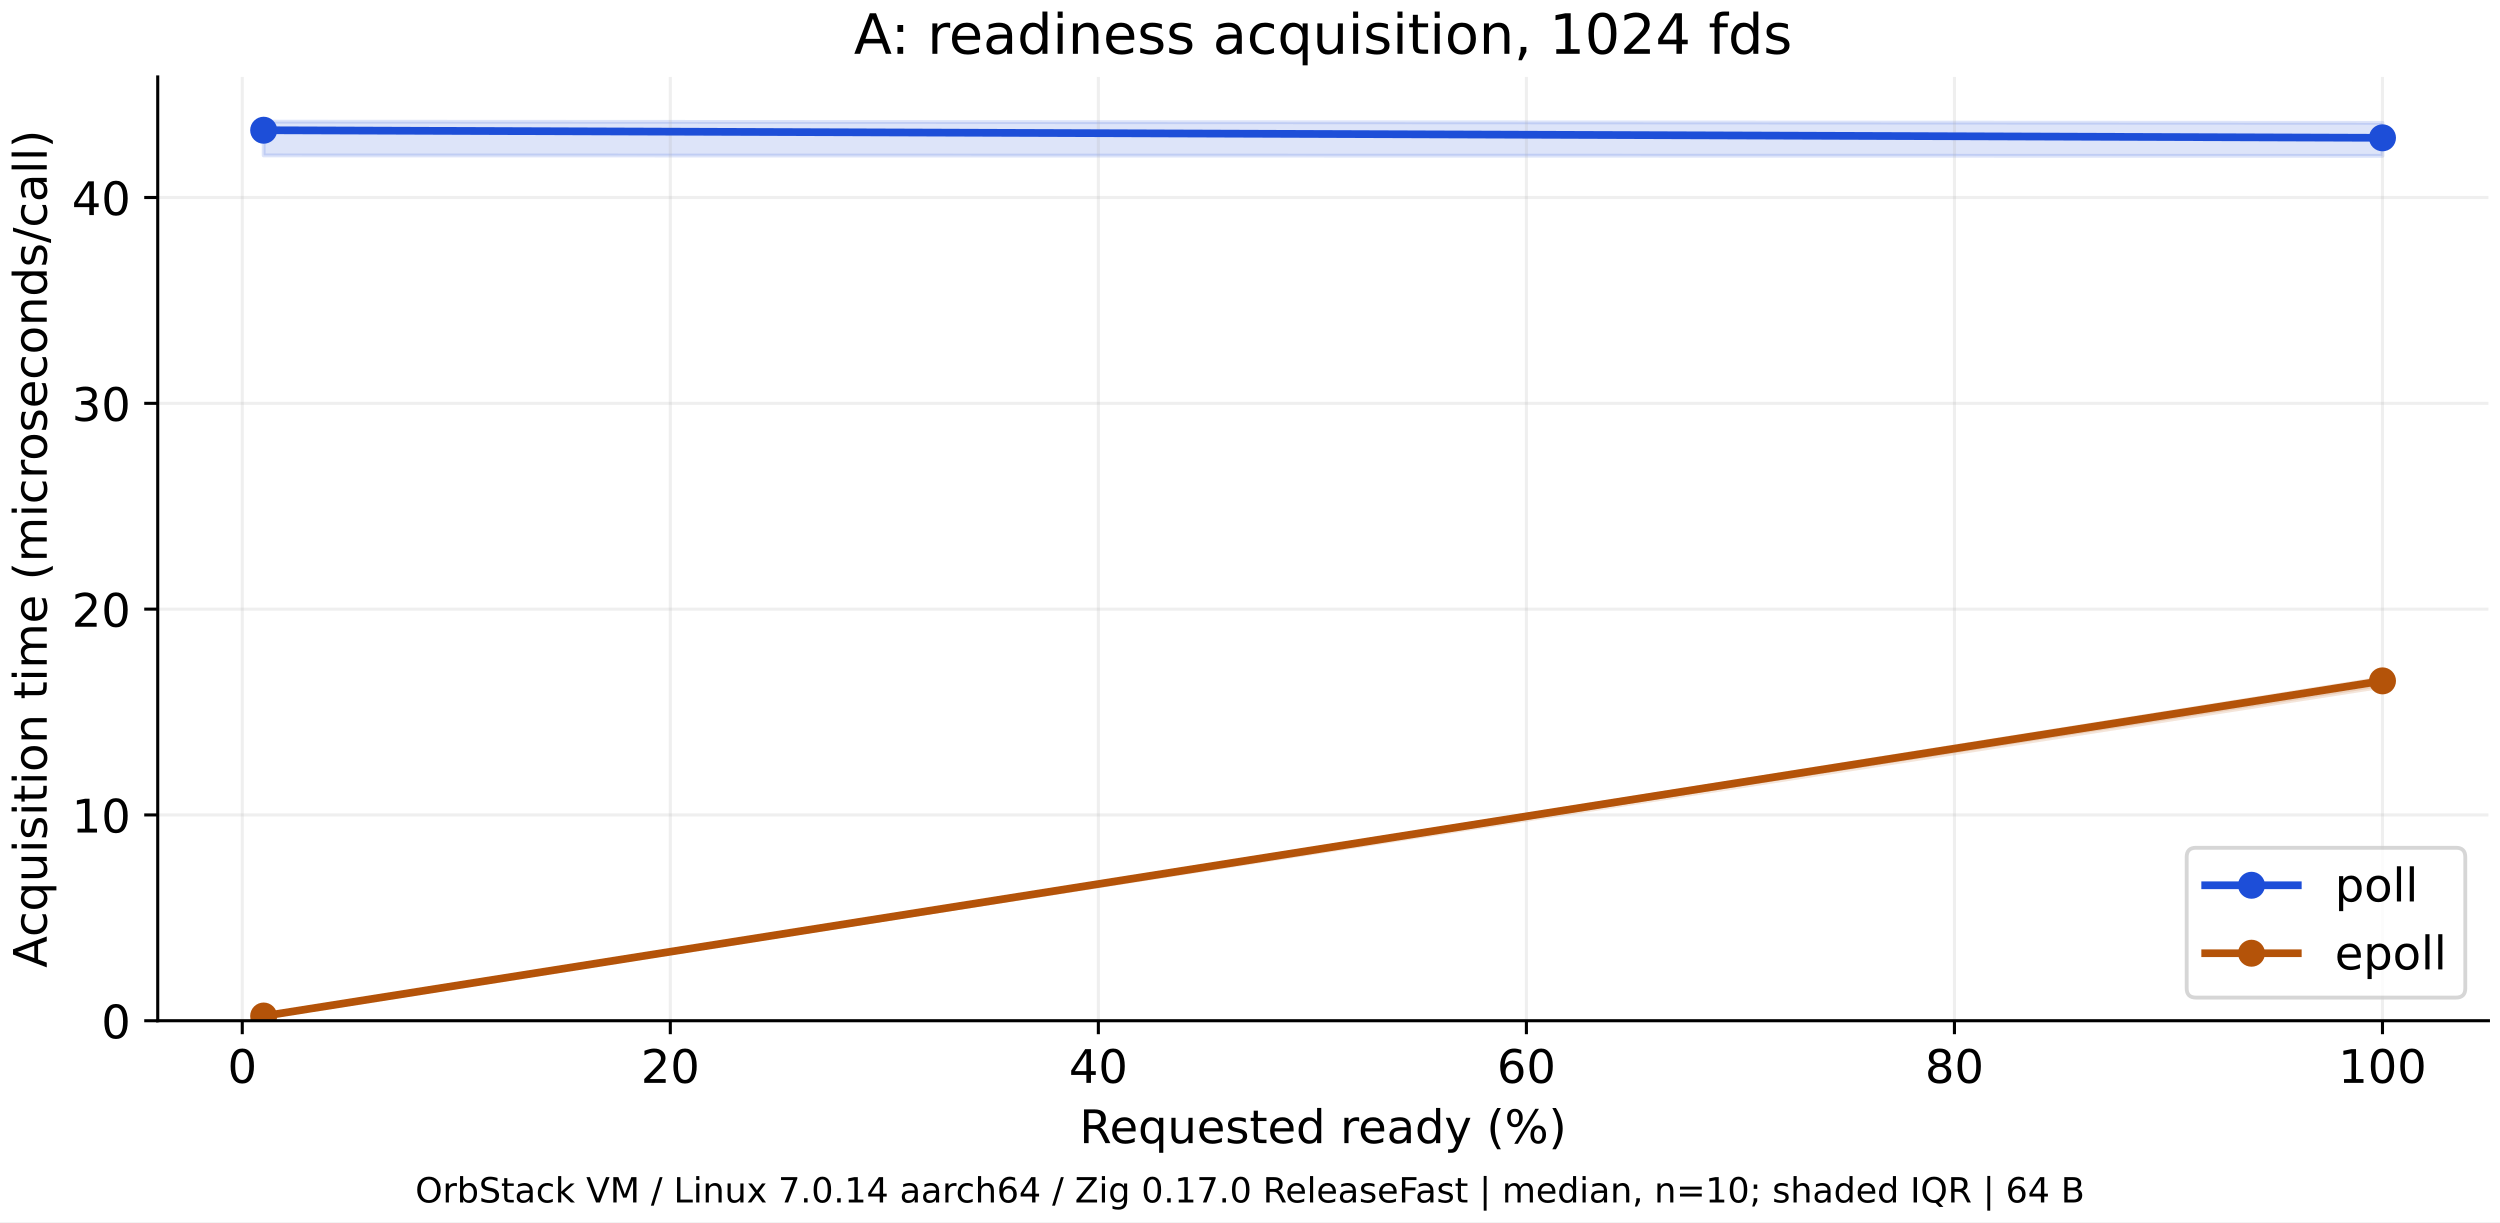
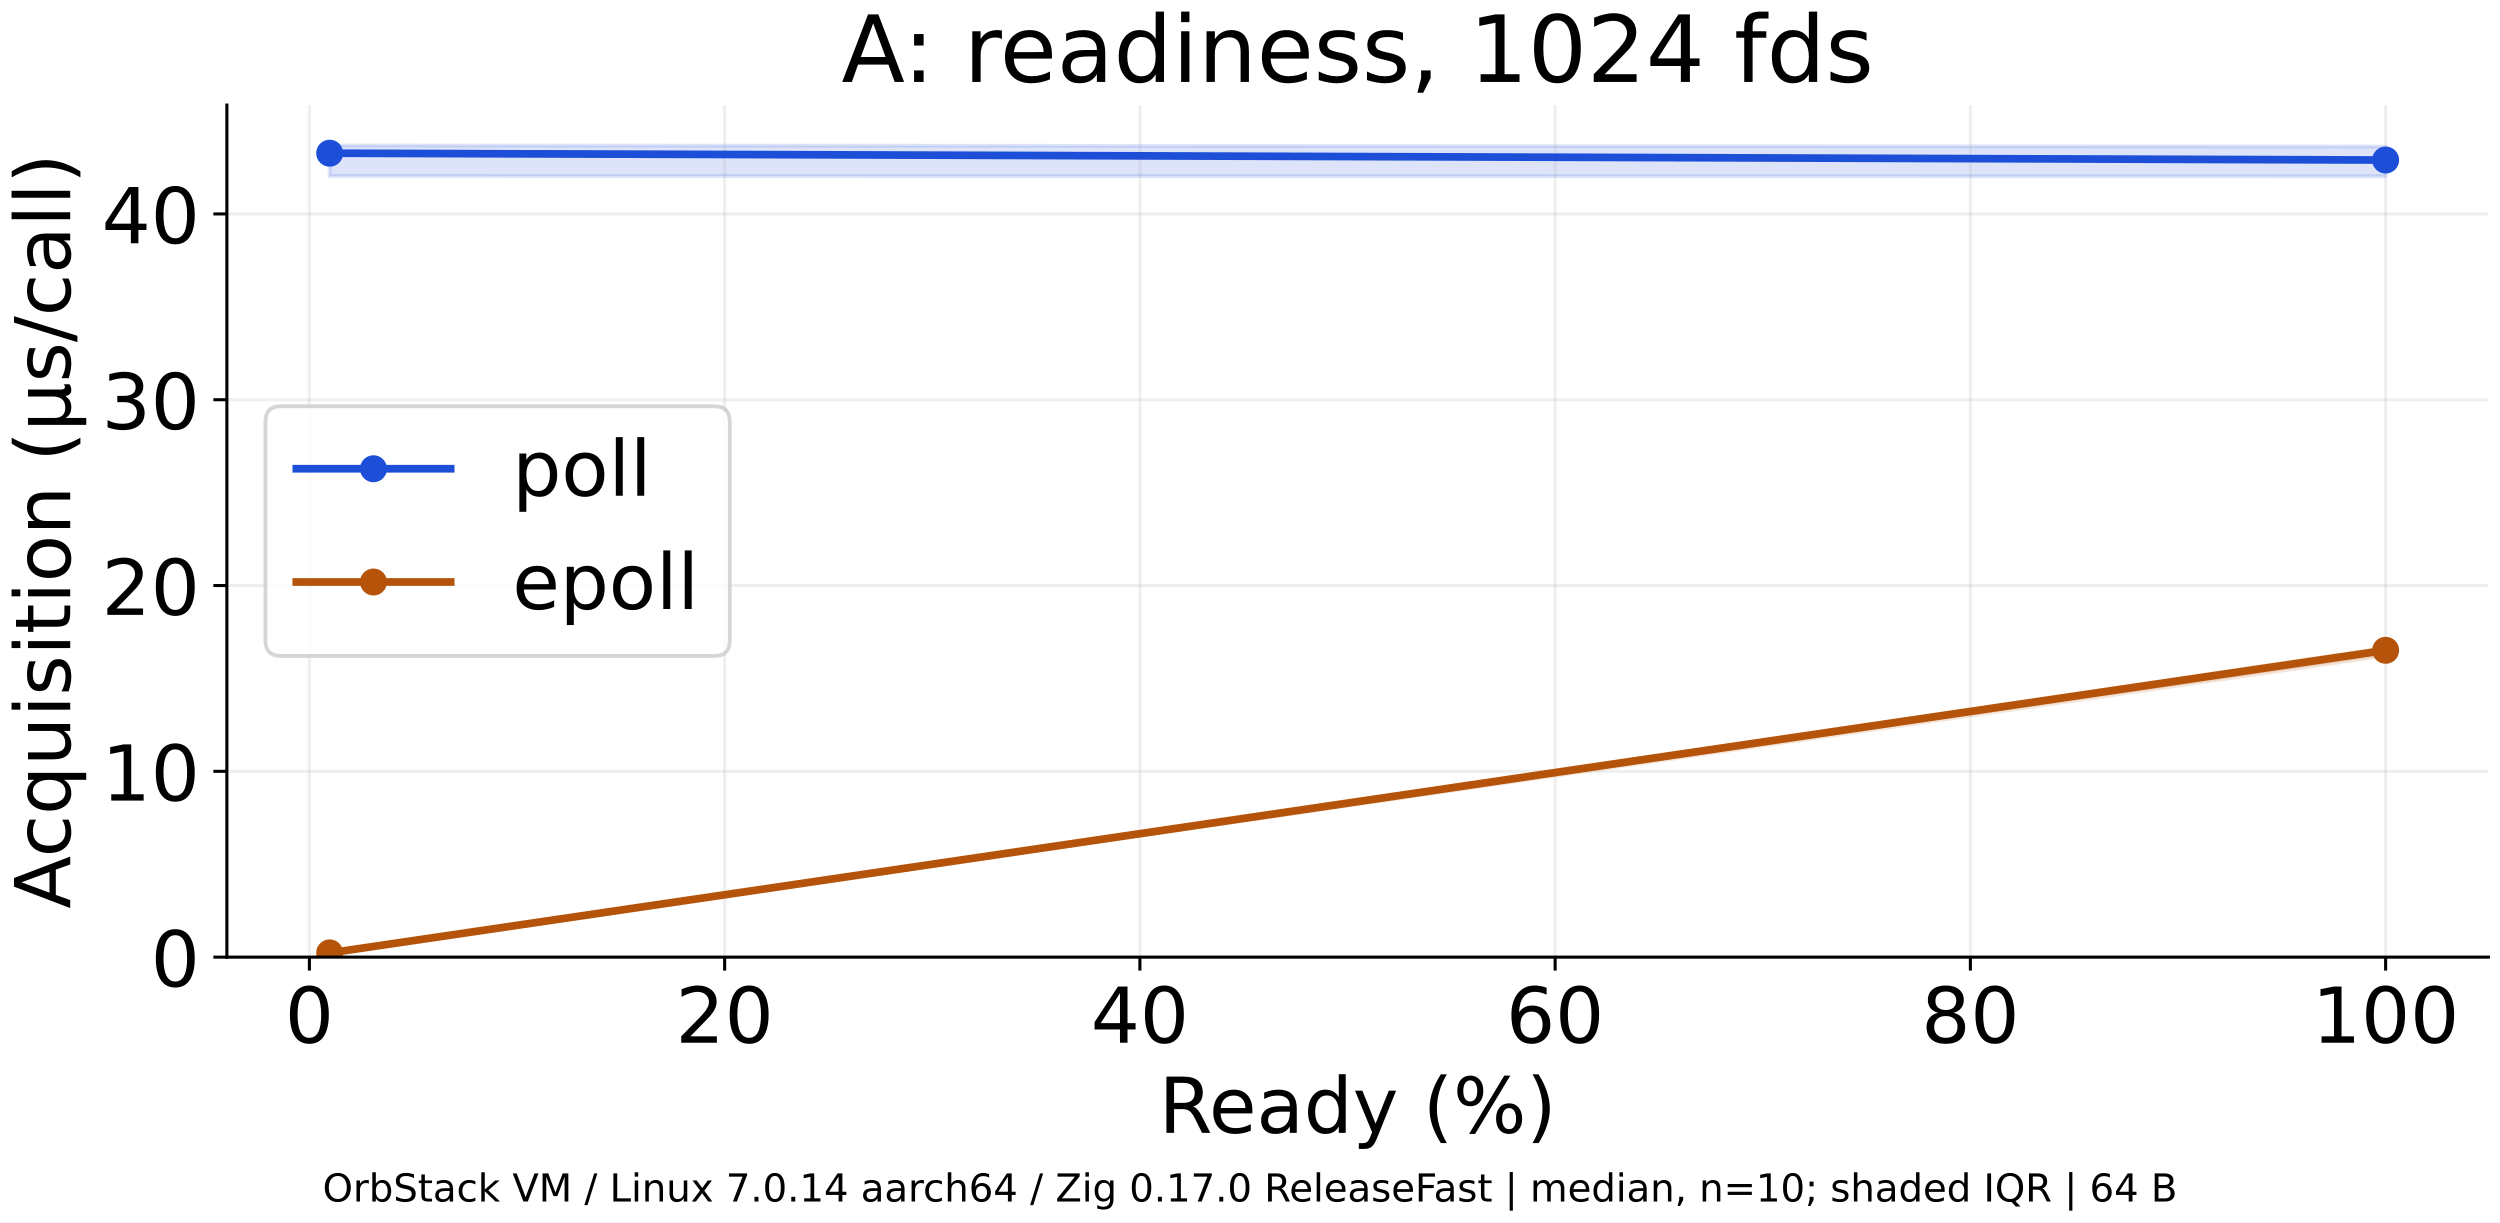
<svg xmlns="http://www.w3.org/2000/svg" xmlns:xlink="http://www.w3.org/1999/xlink" width="648pt" height="316.8pt" viewBox="0 0 648 316.8" version="1.1">
  <defs>
    <style type="text/css">*{stroke-linejoin: round; stroke-linecap: butt}</style>
  </defs>
  <g id="figure_1">
    <g id="patch_1">
      <path d="M 0 316.8  L 648 316.8  L 648 0  L 0 0  z " style="fill: #ffffff" />
    </g>
    <g id="axes_1">
      <g id="patch_2">
-         <path d="M 40.884 264.572  L 645 264.572  L 645 19.942  L 40.884 19.942  z " style="fill: #ffffff" />
+         <path d="M 58.806 248.087  L 645 248.087  L 645 27.236  L 58.806 27.236  z " style="fill: #ffffff" />
      </g>
      <g id="FillBetweenPolyCollection_1">
        <defs>
-           <path id="m293bf94994" d="M 68.344 -285.266  L 68.344 -276.514  L 617.54 -276.404  L 617.54 -284.958  L 617.54 -284.958  L 68.344 -285.266  z " style="stroke: #1d4ed8; stroke-opacity: 0.15" />
-         </defs>
-         <g clip-path="url(#pc805c1ba3b)">
-           <use xlink:href="#m293bf94994" x="0" y="316.8" style="fill: #1d4ed8; fill-opacity: 0.15; stroke: #1d4ed8; stroke-opacity: 0.15" />
+           <path id="m3d0fac2353" d="M 85.452 -279.099  L 85.452 -271.197  L 618.355 -271.098  L 618.355 -278.82  L 618.355 -278.82  L 85.452 -279.099  z " style="stroke: #1d4ed8; stroke-opacity: 0.15" />
+         </defs>
+         <g clip-path="url(#p9f814bf769)">
+           <use xlink:href="#m3d0fac2353" x="0" y="316.8" style="fill: #1d4ed8; fill-opacity: 0.15; stroke: #1d4ed8; stroke-opacity: 0.15" />
        </g>
      </g>
      <g id="FillBetweenPolyCollection_2">
        <defs>
-           <path id="m31cea891fa" d="M 68.344 -53.471  L 68.344 -53.434  L 617.54 -138.81  L 617.54 -141.026  L 617.54 -141.026  L 68.344 -53.471  z " style="stroke: #b45309; stroke-opacity: 0.15" />
-         </defs>
-         <g clip-path="url(#pc805c1ba3b)">
-           <use xlink:href="#m31cea891fa" x="0" y="316.8" style="fill: #b45309; fill-opacity: 0.15; stroke: #b45309; stroke-opacity: 0.15" />
+           <path id="m976a5b0478" d="M 85.452 -69.835  L 85.452 -69.802  L 618.355 -146.878  L 618.355 -148.879  L 618.355 -148.879  L 85.452 -69.835  z " style="stroke: #b45309; stroke-opacity: 0.15" />
+         </defs>
+         <g clip-path="url(#p9f814bf769)">
+           <use xlink:href="#m976a5b0478" x="0" y="316.8" style="fill: #b45309; fill-opacity: 0.15; stroke: #b45309; stroke-opacity: 0.15" />
        </g>
      </g>
      <g id="matplotlib.axis_1">
        <g id="xtick_1">
          <g id="line2d_1">
-             <path d="M 62.796 264.572  L 62.796 19.942  " clip-path="url(#pc805c1ba3b)" style="fill: none; stroke: #b0b0b0; stroke-opacity: 0.2; stroke-width: 0.8; stroke-linecap: square" />
+             <path d="M 80.196 248.087  L 80.196 27.236  " clip-path="url(#p9f814bf769)" style="fill: none; stroke: #b0b0b0; stroke-opacity: 0.2; stroke-width: 0.8; stroke-linecap: square" />
          </g>
          <g id="line2d_2">
            <defs>
-               <path id="m0fc028189d" d="M 0 0  L 0 3.5  " style="stroke: #000000; stroke-width: 0.8" />
+               <path id="md88ca3ba49" d="M 0 0  L 0 3.5  " style="stroke: #000000; stroke-width: 0.8" />
            </defs>
            <g>
-               <use xlink:href="#m0fc028189d" x="62.796" y="264.572" style="stroke: #000000; stroke-width: 0.8" />
+               <use xlink:href="#md88ca3ba49" x="80.196" y="248.087" style="stroke: #000000; stroke-width: 0.8" />
            </g>
          </g>
          <g id="text_1">
-             <text style="font-size: 12px; font-family: 'DejaVu Sans'; text-anchor: middle" x="62.796" y="280.69" transform="rotate(-0 62.79636 280.6899)">0</text>
+             <text style="font-size: 20px; font-family: 'DejaVu Sans'; text-anchor: middle" x="80.196" y="270.284" transform="rotate(-0 80.19618 270.2837)">0</text>
          </g>
        </g>
        <g id="xtick_2">
          <g id="line2d_3">
-             <path d="M 173.745 264.572  L 173.745 19.942  " clip-path="url(#pc805c1ba3b)" style="fill: none; stroke: #b0b0b0; stroke-opacity: 0.2; stroke-width: 0.8; stroke-linecap: square" />
+             <path d="M 187.828 248.087  L 187.828 27.236  " clip-path="url(#p9f814bf769)" style="fill: none; stroke: #b0b0b0; stroke-opacity: 0.2; stroke-width: 0.8; stroke-linecap: square" />
          </g>
          <g id="line2d_4">
            <g>
-               <use xlink:href="#m0fc028189d" x="173.745" y="264.572" style="stroke: #000000; stroke-width: 0.8" />
+               <use xlink:href="#md88ca3ba49" x="187.828" y="248.087" style="stroke: #000000; stroke-width: 0.8" />
            </g>
          </g>
          <g id="text_2">
-             <text style="font-size: 12px; font-family: 'DejaVu Sans'; text-anchor: middle" x="173.745" y="280.69" transform="rotate(-0 173.7451 280.6899)">20</text>
+             <text style="font-size: 20px; font-family: 'DejaVu Sans'; text-anchor: middle" x="187.828" y="270.284" transform="rotate(-0 187.8279 270.2837)">20</text>
          </g>
        </g>
        <g id="xtick_3">
          <g id="line2d_5">
-             <path d="M 284.694 264.572  L 284.694 19.942  " clip-path="url(#pc805c1ba3b)" style="fill: none; stroke: #b0b0b0; stroke-opacity: 0.2; stroke-width: 0.8; stroke-linecap: square" />
+             <path d="M 295.46 248.087  L 295.46 27.236  " clip-path="url(#p9f814bf769)" style="fill: none; stroke: #b0b0b0; stroke-opacity: 0.2; stroke-width: 0.8; stroke-linecap: square" />
          </g>
          <g id="line2d_6">
            <g>
-               <use xlink:href="#m0fc028189d" x="284.694" y="264.572" style="stroke: #000000; stroke-width: 0.8" />
+               <use xlink:href="#md88ca3ba49" x="295.46" y="248.087" style="stroke: #000000; stroke-width: 0.8" />
            </g>
          </g>
          <g id="text_3">
-             <text style="font-size: 12px; font-family: 'DejaVu Sans'; text-anchor: middle" x="284.694" y="280.69" transform="rotate(-0 284.6938 280.6899)">40</text>
+             <text style="font-size: 20px; font-family: 'DejaVu Sans'; text-anchor: middle" x="295.46" y="270.284" transform="rotate(-0 295.4596 270.2837)">40</text>
          </g>
        </g>
        <g id="xtick_4">
          <g id="line2d_7">
-             <path d="M 395.643 264.572  L 395.643 19.942  " clip-path="url(#pc805c1ba3b)" style="fill: none; stroke: #b0b0b0; stroke-opacity: 0.2; stroke-width: 0.8; stroke-linecap: square" />
+             <path d="M 403.091 248.087  L 403.091 27.236  " clip-path="url(#p9f814bf769)" style="fill: none; stroke: #b0b0b0; stroke-opacity: 0.2; stroke-width: 0.8; stroke-linecap: square" />
          </g>
          <g id="line2d_8">
            <g>
-               <use xlink:href="#m0fc028189d" x="395.643" y="264.572" style="stroke: #000000; stroke-width: 0.8" />
+               <use xlink:href="#md88ca3ba49" x="403.091" y="248.087" style="stroke: #000000; stroke-width: 0.8" />
            </g>
          </g>
          <g id="text_4">
-             <text style="font-size: 12px; font-family: 'DejaVu Sans'; text-anchor: middle" x="395.643" y="280.69" transform="rotate(-0 395.6425 280.6899)">60</text>
+             <text style="font-size: 20px; font-family: 'DejaVu Sans'; text-anchor: middle" x="403.091" y="270.284" transform="rotate(-0 403.0912 270.2837)">60</text>
          </g>
        </g>
        <g id="xtick_5">
          <g id="line2d_9">
-             <path d="M 506.591 264.572  L 506.591 19.942  " clip-path="url(#pc805c1ba3b)" style="fill: none; stroke: #b0b0b0; stroke-opacity: 0.2; stroke-width: 0.8; stroke-linecap: square" />
+             <path d="M 510.723 248.087  L 510.723 27.236  " clip-path="url(#p9f814bf769)" style="fill: none; stroke: #b0b0b0; stroke-opacity: 0.2; stroke-width: 0.8; stroke-linecap: square" />
          </g>
          <g id="line2d_10">
            <g>
-               <use xlink:href="#m0fc028189d" x="506.591" y="264.572" style="stroke: #000000; stroke-width: 0.8" />
+               <use xlink:href="#md88ca3ba49" x="510.723" y="248.087" style="stroke: #000000; stroke-width: 0.8" />
            </g>
          </g>
          <g id="text_5">
-             <text style="font-size: 12px; font-family: 'DejaVu Sans'; text-anchor: middle" x="506.591" y="280.69" transform="rotate(-0 506.5912 280.6899)">80</text>
+             <text style="font-size: 20px; font-family: 'DejaVu Sans'; text-anchor: middle" x="510.723" y="270.284" transform="rotate(-0 510.7229 270.2837)">80</text>
          </g>
        </g>
        <g id="xtick_6">
          <g id="line2d_11">
-             <path d="M 617.54 264.572  L 617.54 19.942  " clip-path="url(#pc805c1ba3b)" style="fill: none; stroke: #b0b0b0; stroke-opacity: 0.2; stroke-width: 0.8; stroke-linecap: square" />
+             <path d="M 618.355 248.087  L 618.355 27.236  " clip-path="url(#p9f814bf769)" style="fill: none; stroke: #b0b0b0; stroke-opacity: 0.2; stroke-width: 0.8; stroke-linecap: square" />
          </g>
          <g id="line2d_12">
            <g>
-               <use xlink:href="#m0fc028189d" x="617.54" y="264.572" style="stroke: #000000; stroke-width: 0.8" />
+               <use xlink:href="#md88ca3ba49" x="618.355" y="248.087" style="stroke: #000000; stroke-width: 0.8" />
            </g>
          </g>
          <g id="text_6">
-             <text style="font-size: 12px; font-family: 'DejaVu Sans'; text-anchor: middle" x="617.54" y="280.69" transform="rotate(-0 617.54 280.6899)">100</text>
+             <text style="font-size: 20px; font-family: 'DejaVu Sans'; text-anchor: middle" x="618.355" y="270.284" transform="rotate(-0 618.3546 270.2837)">100</text>
          </g>
        </g>
        <g id="text_7">
-           <text style="font-size: 12px; font-family: 'DejaVu Sans'; text-anchor: middle" x="342.942" y="296.304" transform="rotate(-0 342.9419 296.3037)">Requested ready (%)</text>
+           <text style="font-size: 20px; font-family: 'DejaVu Sans'; text-anchor: middle" x="351.903" y="293.64" transform="rotate(-0 351.9031 293.6399)">Ready (%)</text>
        </g>
      </g>
      <g id="matplotlib.axis_2">
        <g id="ytick_1">
          <g id="line2d_13">
-             <path d="M 40.884 264.572  L 645 264.572  " clip-path="url(#pc805c1ba3b)" style="fill: none; stroke: #b0b0b0; stroke-opacity: 0.2; stroke-width: 0.8; stroke-linecap: square" />
+             <path d="M 58.806 248.087  L 645 248.087  " clip-path="url(#p9f814bf769)" style="fill: none; stroke: #b0b0b0; stroke-opacity: 0.2; stroke-width: 0.8; stroke-linecap: square" />
          </g>
          <g id="line2d_14">
            <defs>
-               <path id="m78440f805d" d="M 0 0  L -3.5 0  " style="stroke: #000000; stroke-width: 0.8" />
+               <path id="m630dfd86da" d="M 0 0  L -3.5 0  " style="stroke: #000000; stroke-width: 0.8" />
            </defs>
            <g>
-               <use xlink:href="#m78440f805d" x="40.884" y="264.572" style="stroke: #000000; stroke-width: 0.8" />
+               <use xlink:href="#m630dfd86da" x="58.806" y="248.087" style="stroke: #000000; stroke-width: 0.8" />
            </g>
          </g>
          <g id="text_8">
-             <text style="font-size: 12px; font-family: 'DejaVu Sans'; text-anchor: end" x="33.884" y="269.131" transform="rotate(-0 33.88399 269.1308)">0</text>
+             <text style="font-size: 20px; font-family: 'DejaVu Sans'; text-anchor: end" x="51.806" y="255.685" transform="rotate(-0 51.80649 255.6852)">0</text>
          </g>
        </g>
        <g id="ytick_2">
          <g id="line2d_15">
-             <path d="M 40.884 211.227  L 645 211.227  " clip-path="url(#pc805c1ba3b)" style="fill: none; stroke: #b0b0b0; stroke-opacity: 0.2; stroke-width: 0.8; stroke-linecap: square" />
+             <path d="M 58.806 199.928  L 645 199.928  " clip-path="url(#p9f814bf769)" style="fill: none; stroke: #b0b0b0; stroke-opacity: 0.2; stroke-width: 0.8; stroke-linecap: square" />
          </g>
          <g id="line2d_16">
            <g>
-               <use xlink:href="#m78440f805d" x="40.884" y="211.227" style="stroke: #000000; stroke-width: 0.8" />
+               <use xlink:href="#m630dfd86da" x="58.806" y="199.928" style="stroke: #000000; stroke-width: 0.8" />
            </g>
          </g>
          <g id="text_9">
-             <text style="font-size: 12px; font-family: 'DejaVu Sans'; text-anchor: end" x="33.884" y="215.786" transform="rotate(-0 33.88399 215.7865)">10</text>
+             <text style="font-size: 20px; font-family: 'DejaVu Sans'; text-anchor: end" x="51.806" y="207.526" transform="rotate(-0 51.80649 207.5263)">10</text>
          </g>
        </g>
        <g id="ytick_3">
          <g id="line2d_17">
-             <path d="M 40.884 157.883  L 645 157.883  " clip-path="url(#pc805c1ba3b)" style="fill: none; stroke: #b0b0b0; stroke-opacity: 0.2; stroke-width: 0.8; stroke-linecap: square" />
+             <path d="M 58.806 151.769  L 645 151.769  " clip-path="url(#p9f814bf769)" style="fill: none; stroke: #b0b0b0; stroke-opacity: 0.2; stroke-width: 0.8; stroke-linecap: square" />
          </g>
          <g id="line2d_18">
            <g>
-               <use xlink:href="#m78440f805d" x="40.884" y="157.883" style="stroke: #000000; stroke-width: 0.8" />
+               <use xlink:href="#m630dfd86da" x="58.806" y="151.769" style="stroke: #000000; stroke-width: 0.8" />
            </g>
          </g>
          <g id="text_10">
-             <text style="font-size: 12px; font-family: 'DejaVu Sans'; text-anchor: end" x="33.884" y="162.442" transform="rotate(-0 33.88399 162.4421)">20</text>
+             <text style="font-size: 20px; font-family: 'DejaVu Sans'; text-anchor: end" x="51.806" y="159.367" transform="rotate(-0 51.80649 159.3673)">20</text>
          </g>
        </g>
        <g id="ytick_4">
          <g id="line2d_19">
-             <path d="M 40.884 104.539  L 645 104.539  " clip-path="url(#pc805c1ba3b)" style="fill: none; stroke: #b0b0b0; stroke-opacity: 0.2; stroke-width: 0.8; stroke-linecap: square" />
+             <path d="M 58.806 103.61  L 645 103.61  " clip-path="url(#p9f814bf769)" style="fill: none; stroke: #b0b0b0; stroke-opacity: 0.2; stroke-width: 0.8; stroke-linecap: square" />
          </g>
          <g id="line2d_20">
            <g>
-               <use xlink:href="#m78440f805d" x="40.884" y="104.539" style="stroke: #000000; stroke-width: 0.8" />
+               <use xlink:href="#m630dfd86da" x="58.806" y="103.61" style="stroke: #000000; stroke-width: 0.8" />
            </g>
          </g>
          <g id="text_11">
-             <text style="font-size: 12px; font-family: 'DejaVu Sans'; text-anchor: end" x="33.884" y="109.098" transform="rotate(-0 33.88399 109.0978)">30</text>
+             <text style="font-size: 20px; font-family: 'DejaVu Sans'; text-anchor: end" x="51.806" y="111.208" transform="rotate(-0 51.80649 111.2084)">30</text>
          </g>
        </g>
        <g id="ytick_5">
          <g id="line2d_21">
-             <path d="M 40.884 51.194  L 645 51.194  " clip-path="url(#pc805c1ba3b)" style="fill: none; stroke: #b0b0b0; stroke-opacity: 0.2; stroke-width: 0.8; stroke-linecap: square" />
+             <path d="M 58.806 55.451  L 645 55.451  " clip-path="url(#p9f814bf769)" style="fill: none; stroke: #b0b0b0; stroke-opacity: 0.2; stroke-width: 0.8; stroke-linecap: square" />
          </g>
          <g id="line2d_22">
            <g>
-               <use xlink:href="#m78440f805d" x="40.884" y="51.194" style="stroke: #000000; stroke-width: 0.8" />
+               <use xlink:href="#m630dfd86da" x="58.806" y="55.451" style="stroke: #000000; stroke-width: 0.8" />
            </g>
          </g>
          <g id="text_12">
-             <text style="font-size: 12px; font-family: 'DejaVu Sans'; text-anchor: end" x="33.884" y="55.753" transform="rotate(-0 33.88399 55.75345)">40</text>
+             <text style="font-size: 20px; font-family: 'DejaVu Sans'; text-anchor: end" x="51.806" y="63.049" transform="rotate(-0 51.80649 63.04941)">40</text>
          </g>
        </g>
        <g id="text_13">
-           <text style="font-size: 12px; font-family: 'DejaVu Sans'; text-anchor: middle" x="12.118" y="142.257" transform="rotate(-90 12.11837 142.2569)">Acquisition time (microseconds/call)</text>
+           <text style="font-size: 20px; font-family: 'DejaVu Sans'; text-anchor: middle" x="18.197" y="137.662" transform="rotate(-90 18.19712 137.6616)">Acquisition (µs/call)</text>
        </g>
      </g>
      <g id="line2d_23">
-         <path d="M 68.344 33.757  L 617.54 35.722  " clip-path="url(#pc805c1ba3b)" style="fill: none; stroke: #1d4ed8; stroke-width: 2; stroke-linecap: square" />
-         <defs>
-           <path id="m74eb998298" d="M 0 3  C 0.796 3 1.559 2.684 2.121 2.121  C 2.684 1.559 3 0.796 3 0  C 3 -0.796 2.684 -1.559 2.121 -2.121  C 1.559 -2.684 0.796 -3 0 -3  C -0.796 -3 -1.559 -2.684 -2.121 -2.121  C -2.684 -1.559 -3 -0.796 -3 0  C -3 0.796 -2.684 1.559 -2.121 2.121  C -1.559 2.684 -0.796 3 0 3  z " style="stroke: #1d4ed8" />
-         </defs>
-         <g clip-path="url(#pc805c1ba3b)">
-           <use xlink:href="#m74eb998298" x="68.344" y="33.757" style="fill: #1d4ed8; stroke: #1d4ed8" />
-           <use xlink:href="#m74eb998298" x="617.54" y="35.722" style="fill: #1d4ed8; stroke: #1d4ed8" />
+         <path d="M 85.452 39.708  L 618.355 41.482  " clip-path="url(#p9f814bf769)" style="fill: none; stroke: #1d4ed8; stroke-width: 2; stroke-linecap: square" />
+         <defs>
+           <path id="mb390aa9cf9" d="M 0 3  C 0.796 3 1.559 2.684 2.121 2.121  C 2.684 1.559 3 0.796 3 0  C 3 -0.796 2.684 -1.559 2.121 -2.121  C 1.559 -2.684 0.796 -3 0 -3  C -0.796 -3 -1.559 -2.684 -2.121 -2.121  C -2.684 -1.559 -3 -0.796 -3 0  C -3 0.796 -2.684 1.559 -2.121 2.121  C -1.559 2.684 -0.796 3 0 3  z " style="stroke: #1d4ed8" />
+         </defs>
+         <g clip-path="url(#p9f814bf769)">
+           <use xlink:href="#mb390aa9cf9" x="85.452" y="39.708" style="fill: #1d4ed8; stroke: #1d4ed8" />
+           <use xlink:href="#mb390aa9cf9" x="618.355" y="41.482" style="fill: #1d4ed8; stroke: #1d4ed8" />
        </g>
      </g>
      <g id="line2d_24">
-         <path d="M 68.344 263.353  L 617.54 176.484  " clip-path="url(#pc805c1ba3b)" style="fill: none; stroke: #b45309; stroke-width: 2; stroke-linecap: square" />
-         <defs>
-           <path id="m91adac89c8" d="M 0 3  C 0.796 3 1.559 2.684 2.121 2.121  C 2.684 1.559 3 0.796 3 0  C 3 -0.796 2.684 -1.559 2.121 -2.121  C 1.559 -2.684 0.796 -3 0 -3  C -0.796 -3 -1.559 -2.684 -2.121 -2.121  C -2.684 -1.559 -3 -0.796 -3 0  C -3 0.796 -2.684 1.559 -2.121 2.121  C -1.559 2.684 -0.796 3 0 3  z " style="stroke: #b45309" />
-         </defs>
-         <g clip-path="url(#pc805c1ba3b)">
-           <use xlink:href="#m91adac89c8" x="68.344" y="263.353" style="fill: #b45309; stroke: #b45309" />
-           <use xlink:href="#m91adac89c8" x="617.54" y="176.484" style="fill: #b45309; stroke: #b45309" />
+         <path d="M 85.452 246.987  L 618.355 168.561  " clip-path="url(#p9f814bf769)" style="fill: none; stroke: #b45309; stroke-width: 2; stroke-linecap: square" />
+         <defs>
+           <path id="m71ca4f5ef4" d="M 0 3  C 0.796 3 1.559 2.684 2.121 2.121  C 2.684 1.559 3 0.796 3 0  C 3 -0.796 2.684 -1.559 2.121 -2.121  C 1.559 -2.684 0.796 -3 0 -3  C -0.796 -3 -1.559 -2.684 -2.121 -2.121  C -2.684 -1.559 -3 -0.796 -3 0  C -3 0.796 -2.684 1.559 -2.121 2.121  C -1.559 2.684 -0.796 3 0 3  z " style="stroke: #b45309" />
+         </defs>
+         <g clip-path="url(#p9f814bf769)">
+           <use xlink:href="#m71ca4f5ef4" x="85.452" y="246.987" style="fill: #b45309; stroke: #b45309" />
+           <use xlink:href="#m71ca4f5ef4" x="618.355" y="168.561" style="fill: #b45309; stroke: #b45309" />
        </g>
      </g>
      <g id="patch_3">
-         <path d="M 40.884 264.572  L 40.884 19.942  " style="fill: none; stroke: #000000; stroke-width: 0.8; stroke-linejoin: miter; stroke-linecap: square" />
+         <path d="M 58.806 248.087  L 58.806 27.236  " style="fill: none; stroke: #000000; stroke-width: 0.8; stroke-linejoin: miter; stroke-linecap: square" />
      </g>
      <g id="patch_4">
-         <path d="M 40.884 264.572  L 645 264.572  " style="fill: none; stroke: #000000; stroke-width: 0.8; stroke-linejoin: miter; stroke-linecap: square" />
+         <path d="M 58.806 248.087  L 645 248.087  " style="fill: none; stroke: #000000; stroke-width: 0.8; stroke-linejoin: miter; stroke-linecap: square" />
      </g>
      <g id="text_14">
-         <text style="font-size: 14.4px; font-family: 'DejaVu Sans'; text-anchor: middle" x="342.942" y="13.942" transform="rotate(-0 342.9419 13.94199)">A: readiness acquisition, 1024 fds</text>
+         <text style="font-size: 24px; font-family: 'DejaVu Sans'; text-anchor: middle" x="351.903" y="21.236" transform="rotate(-0 351.9031 21.23649)">A: readiness, 1024 fds</text>
      </g>
      <g id="legend_1">
        <g id="patch_5">
-           <path d="M 569.188 258.572  L 636.6 258.572  Q 639 258.572 639 256.172  L 639 222.144  Q 639 219.744 636.6 219.744  L 569.188 219.744  Q 566.788 219.744 566.788 222.144  L 566.788 256.172  Q 566.788 258.572 569.188 258.572  z " style="fill: #ffffff; opacity: 0.8; stroke: #cccccc; stroke-linejoin: miter" />
+           <path d="M 72.806 170.018  L 185.16 170.018  Q 189.16 170.018 189.16 166.018  L 189.16 109.305  Q 189.16 105.305 185.16 105.305  L 72.806 105.305  Q 68.806 105.305 68.806 109.305  L 68.806 166.018  Q 68.806 170.018 72.806 170.018  z " style="fill: #ffffff; opacity: 0.8; stroke: #cccccc; stroke-linejoin: miter" />
        </g>
        <g id="line2d_25">
-           <path d="M 571.588 229.462  L 583.588 229.462  L 595.588 229.462  " style="fill: none; stroke: #1d4ed8; stroke-width: 2; stroke-linecap: square" />
+           <path d="M 76.806 121.502  L 96.806 121.502  L 116.806 121.502  " style="fill: none; stroke: #1d4ed8; stroke-width: 2; stroke-linecap: square" />
          <g>
-             <use xlink:href="#m74eb998298" x="583.588" y="229.462" style="fill: #1d4ed8; stroke: #1d4ed8" />
+             <use xlink:href="#mb390aa9cf9" x="96.806" y="121.502" style="fill: #1d4ed8; stroke: #1d4ed8" />
          </g>
        </g>
        <g id="text_15">
-           <text style="font-size: 12px; font-family: 'DejaVu Sans'; text-anchor: start" x="605.188" y="233.662" transform="rotate(-0 605.1879 233.6624)">poll</text>
+           <text style="font-size: 20px; font-family: 'DejaVu Sans'; text-anchor: start" x="132.806" y="128.502" transform="rotate(-0 132.8065 128.5023)">poll</text>
        </g>
        <g id="line2d_26">
-           <path d="M 571.588 247.076  L 583.588 247.076  L 595.588 247.076  " style="fill: none; stroke: #b45309; stroke-width: 2; stroke-linecap: square" />
+           <path d="M 76.806 150.859  L 96.806 150.859  L 116.806 150.859  " style="fill: none; stroke: #b45309; stroke-width: 2; stroke-linecap: square" />
          <g>
-             <use xlink:href="#m91adac89c8" x="583.588" y="247.076" style="fill: #b45309; stroke: #b45309" />
+             <use xlink:href="#m71ca4f5ef4" x="96.806" y="150.859" style="fill: #b45309; stroke: #b45309" />
          </g>
        </g>
        <g id="text_16">
-           <text style="font-size: 12px; font-family: 'DejaVu Sans'; text-anchor: start" x="605.188" y="251.276" transform="rotate(-0 605.1879 251.2762)">epoll</text>
+           <text style="font-size: 20px; font-family: 'DejaVu Sans'; text-anchor: start" x="132.806" y="157.859" transform="rotate(-0 132.8065 157.8585)">epoll</text>
        </g>
      </g>
    </g>
    <g id="text_17">
-       <text style="font-size: 9px; font-family: 'DejaVu Sans'; text-anchor: middle" x="324" y="311.678" transform="rotate(-0 324 311.6777)">OrbStack VM / Linux 7.0.14 aarch64 / Zig 0.17.0 ReleaseFast | median, n=10; shaded IQR | 64 B</text>
+       <text style="font-size: 10px; font-family: 'DejaVu Sans'; text-anchor: middle" x="324" y="311.442" transform="rotate(-0 324 311.4419)">OrbStack VM / Linux 7.0.14 aarch64 / Zig 0.17.0 ReleaseFast | median, n=10; shaded IQR | 64 B</text>
    </g>
  </g>
  <defs>
-     <clipPath id="pc805c1ba3b">
-       <rect x="40.884" y="19.942" width="604.116" height="244.63" />
+     <clipPath id="p9f814bf769">
+       <rect x="58.806" y="27.236" width="586.193" height="220.85" />
    </clipPath>
  </defs>
</svg>
